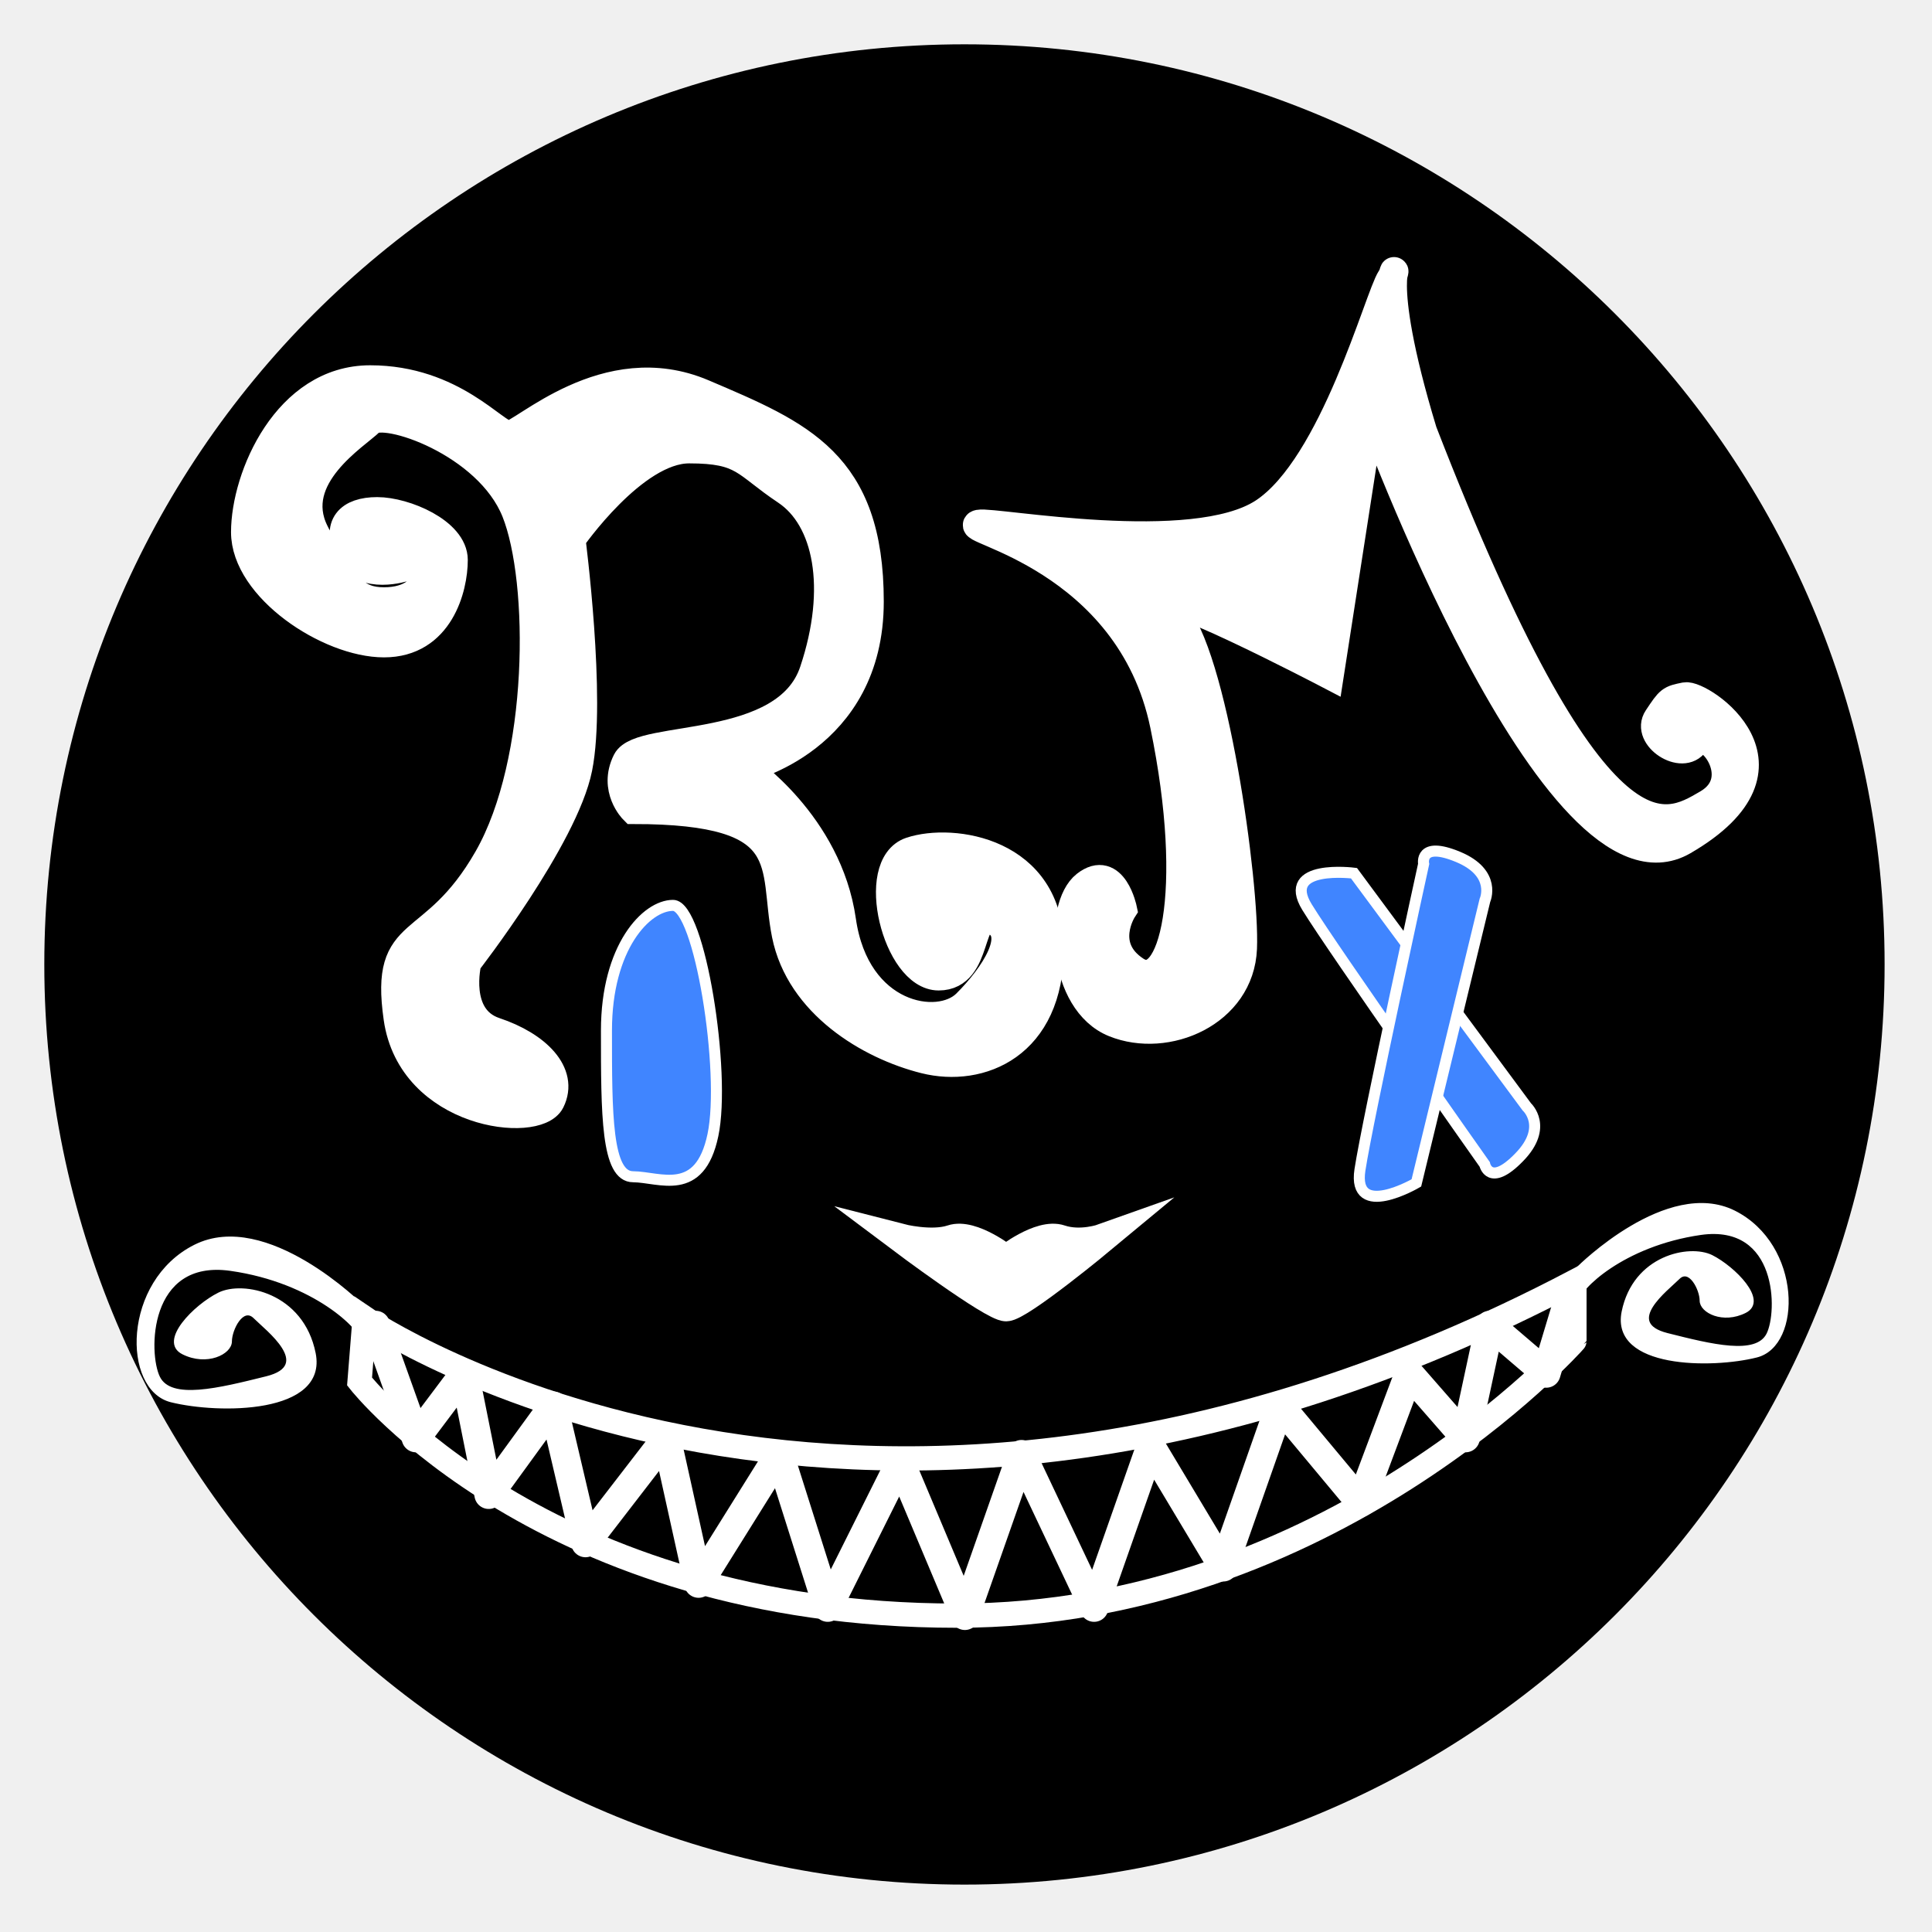
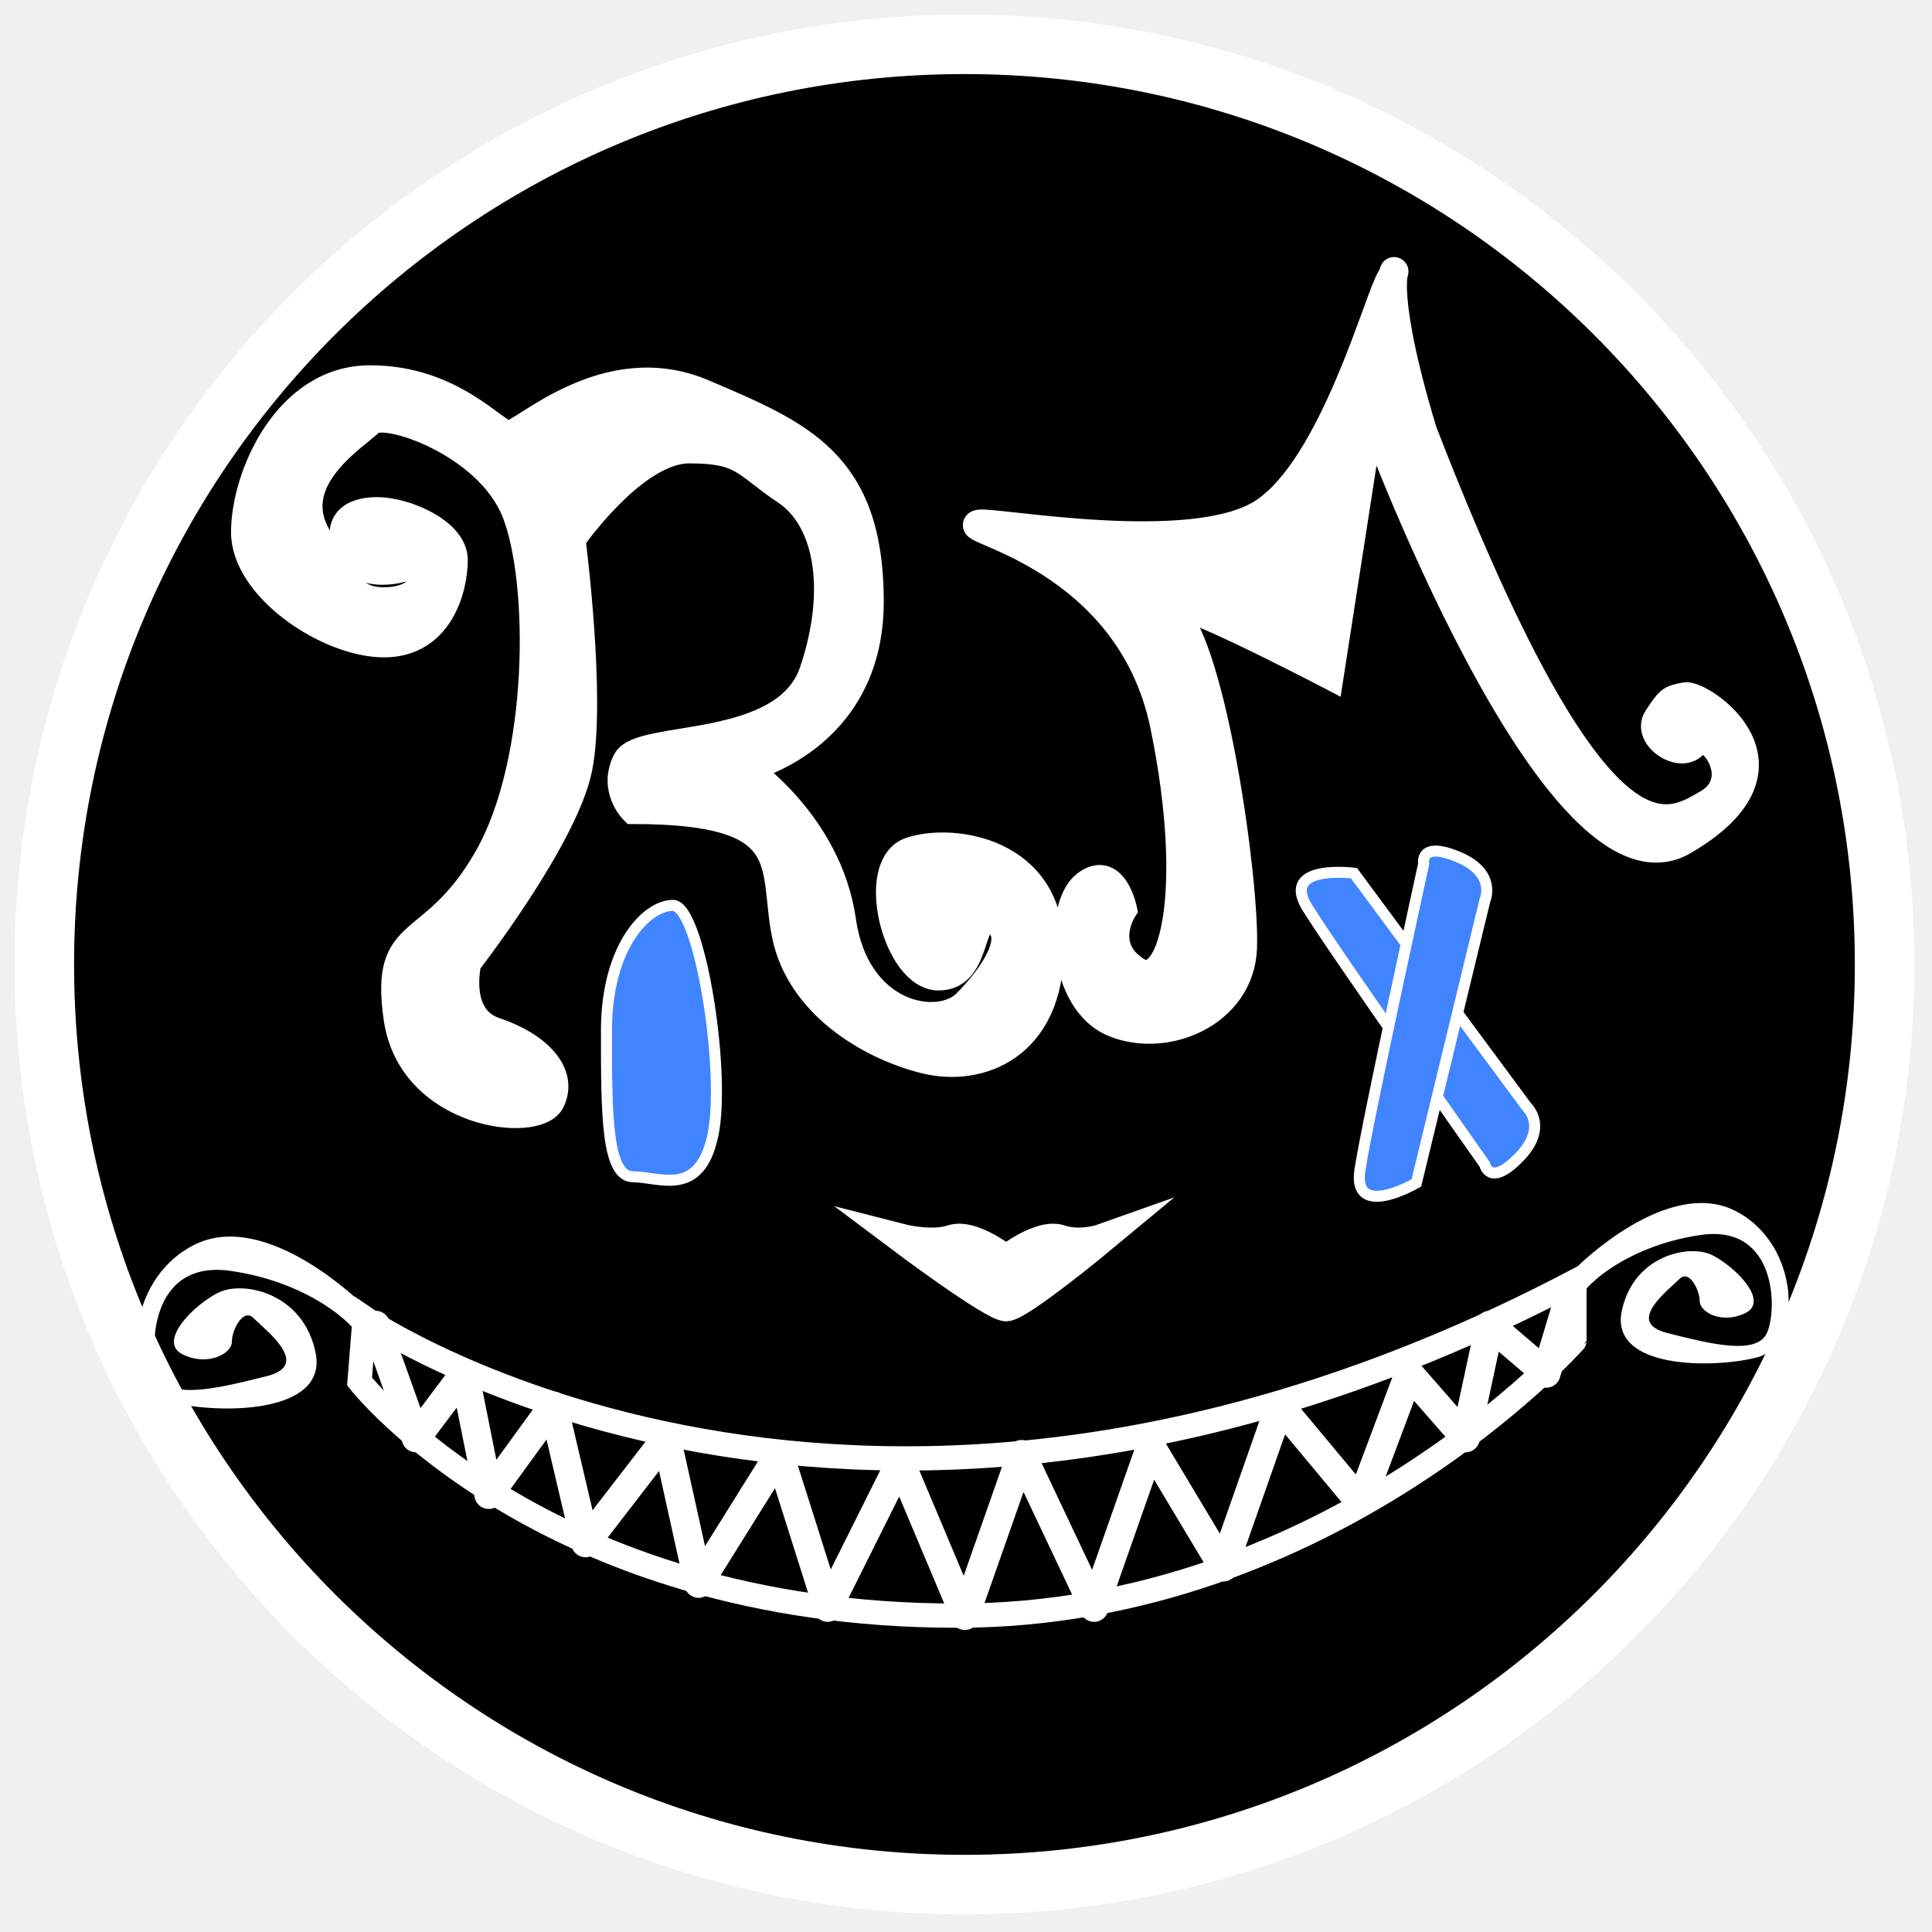
<svg xmlns="http://www.w3.org/2000/svg" version="1.1" id="Layer_1" x="0px" y="0px" viewBox="0 0 876.4 876.4" style="enable-background:new 0 0 876.4 876.4;" xml:space="preserve">
  <style type="text/css">
	.st0{display:none;stroke:#FFFFFF;stroke-miterlimit:10;}
- 	.st1{fill:#4085FF;stroke:#FFFFFF;stroke-width:5;stroke-miterlimit:10;}
- 	.st2{fill:#FFFFFF;stroke:#FFFFFF;stroke-width:13;stroke-miterlimit:10;}
- 	.st3{fill:none;stroke:#FFFFFF;stroke-width:11;stroke-miterlimit:10;}
- 	.st4{fill:none;stroke:#FFFFFF;stroke-width:13;stroke-linecap:round;stroke-linejoin:round;stroke-miterlimit:10;}
- 	.st5{fill:#FFFFFF;stroke:#FFFFFF;stroke-miterlimit:10;}
+ 	.st1{stroke:#FFFFFF;stroke-width:27;stroke-miterlimit:10;}
+ 	.st2{fill:#4085FF;stroke:#FFFFFF;stroke-width:5;stroke-miterlimit:10;}
+ 	.st3{fill:#FFFFFF;stroke:#FFFFFF;stroke-width:13;stroke-miterlimit:10;}
+ 	.st4{fill:none;stroke:#FFFFFF;stroke-width:11;stroke-miterlimit:10;}
+ 	.st5{fill:none;stroke:#FFFFFF;stroke-width:13;stroke-linecap:round;stroke-linejoin:round;stroke-miterlimit:10;}
+ 	.st6{fill:#FFFFFF;stroke:#FFFFFF;stroke-miterlimit:10;}
</style>
  <rect x="3.2" y="3.2" class="st0" width="870" height="870" />
-   <circle cx="437.5" cy="437.5" r="417.4" />
-   <path class="st1" d="M323.4,514.9c6-28.4-6-104.2-18.1-104.2c-12.1,0-30.2,18.9-30.2,56.8s0,66.3,12.1,66.3  C299.3,533.9,317.4,543.4,323.4,514.9z" />
-   <path class="st2" d="M500.3,561.6c0,0-37.7,31.3-43.9,31.3s-47.9-31.3-47.9-31.3s14,3.6,23.3,0.5c9.2-3.1,24.6,9.2,24.6,9.2  s15.4-12.3,24.6-9.2S500.3,561.6,500.3,561.6z" />
+   <circle class="st1" cx="437.5" cy="437.5" r="417.4" />
+   <path class="st2" d="M323.4,514.9c6-28.4-6-104.2-18.1-104.2c-12.1,0-30.2,18.9-30.2,56.8s0,66.3,12.1,66.3  C299.3,533.9,317.4,543.4,323.4,514.9z" />
+   <path class="st3" d="M500.3,561.6c0,0-37.7,31.3-43.9,31.3s-47.9-31.3-47.9-31.3s14,3.6,23.3,0.5c9.2-3.1,24.6,9.2,24.6,9.2  s15.4-12.3,24.6-9.2S500.3,561.6,500.3,561.6z" />
  <g>
-     <path class="st2" d="M183.7,257.2c0,0-18.9,6.3-25.2-6.3c-6.3-12.6,0-18.9,12.6-18.9c12.6,0,34.6,9.4,34.6,22s-6.3,37.7-31.5,37.7   s-62.9-25.2-62.9-50.3s18.9-69.2,56.6-69.2s56.6,25.2,62.9,25.2c6.3,0,44-37.7,88.1-18.9s75.5,31.5,75.5,94.4s-56.6,75.5-56.6,75.5   s37.7,25.2,44,69.2s44,50.3,56.6,37.7c12.6-12.6,25.2-31.5,12.6-37.7c-12.6-6.3-6.3,25.2-25.2,25.2s-31.5-50.3-12.6-56.6   s62.9,0,62.9,44s-31.5,56.6-56.6,50.3c-25.2-6.3-56.6-25.2-62.9-56.6s6.3-56.6-69.2-56.6c0,0-9.4-9.4-3.1-22   c6.3-12.6,72.4-3.1,84.9-40.9c12.6-37.7,6.3-69.2-12.6-81.8s-18.9-18.9-44-18.9c-25.2,0-53.5,40.9-53.5,40.9s9.4,72.4,3.1,103.8   c-6.3,31.5-50.3,88.1-50.3,88.1s-6.3,25.2,12.6,31.5s31.5,18.9,25.2,31.5c-6.3,12.6-62.9,6.3-69.2-37.7   c-6.3-44,15.7-28.3,40.9-72.4S246.6,263.5,234,232c-12.6-31.5-59.8-47.2-66.1-40.9c-6.3,6.3-37.7,25.2-25.2,50.3   s18.9,31.5,31.5,31.5s18.9-6.3,18.9-12.6C193.1,254,183.7,257.2,183.7,257.2z" />
-     <path class="st2" d="M444.1,237.7c-9.8,2,68.3,14.8,84.1,91.2c15.8,76.4,3.7,122.4-13.1,111.4c-16.8-11-5.8-27.8-5.8-27.8   s-4.3-20.8-16.8-11c-12.5,9.8-10.8,52.9,13,62.5c23.7,9.6,57-4.6,58.2-33.8c1.2-29.2-13.5-134.8-31.7-152.8   c-18.2-18,71.1,28.7,71.1,28.7l18.6-119.8c0,0,83.7,228.9,141.9,195.1c58.2-33.8,7.9-66.8,0.9-65.4c-6.9,1.4-6.9,1.4-12.5,9.8   s11.3,19.4,16.8,11s25.2,16.5,5.8,27.8c-19.4,11.3-51.2,32.4-129.2-168.8c-22.8-75-8.9-77.8-14.4-69.5s-25.8,85-57.7,106.1   S451,236.3,444.1,237.7z" />
+     <path class="st3" d="M183.7,257.2c0,0-18.9,6.3-25.2-6.3c-6.3-12.6,0-18.9,12.6-18.9c12.6,0,34.6,9.4,34.6,22s-6.3,37.7-31.5,37.7   s-62.9-25.2-62.9-50.3s18.9-69.2,56.6-69.2s56.6,25.2,62.9,25.2c6.3,0,44-37.7,88.1-18.9s75.5,31.5,75.5,94.4s-56.6,75.5-56.6,75.5   s37.7,25.2,44,69.2s44,50.3,56.6,37.7c12.6-12.6,25.2-31.5,12.6-37.7c-12.6-6.3-6.3,25.2-25.2,25.2s-31.5-50.3-12.6-56.6   s62.9,0,62.9,44s-31.5,56.6-56.6,50.3c-25.2-6.3-56.6-25.2-62.9-56.6s6.3-56.6-69.2-56.6c0,0-9.4-9.4-3.1-22   c6.3-12.6,72.4-3.1,84.9-40.9c12.6-37.7,6.3-69.2-12.6-81.8s-18.9-18.9-44-18.9c-25.2,0-53.5,40.9-53.5,40.9s9.4,72.4,3.1,103.8   c-6.3,31.5-50.3,88.1-50.3,88.1s-6.3,25.2,12.6,31.5s31.5,18.9,25.2,31.5c-6.3,12.6-62.9,6.3-69.2-37.7   c-6.3-44,15.7-28.3,40.9-72.4S246.6,263.5,234,232c-12.6-31.5-59.8-47.2-66.1-40.9c-6.3,6.3-37.7,25.2-25.2,50.3   s18.9,31.5,31.5,31.5s18.9-6.3,18.9-12.6C193.1,254,183.7,257.2,183.7,257.2z" />
+     <path class="st3" d="M444.1,237.7c-9.8,2,68.3,14.8,84.1,91.2c15.8,76.4,3.7,122.4-13.1,111.4c-16.8-11-5.8-27.8-5.8-27.8   s-4.3-20.8-16.8-11c-12.5,9.8-10.8,52.9,13,62.5c23.7,9.6,57-4.6,58.2-33.8c1.2-29.2-13.5-134.8-31.7-152.8   c-18.2-18,71.1,28.7,71.1,28.7l18.6-119.8c0,0,83.7,228.9,141.9,195.1c58.2-33.8,7.9-66.8,0.9-65.4c-6.9,1.4-6.9,1.4-12.5,9.8   s11.3,19.4,16.8,11s25.2,16.5,5.8,27.8c-19.4,11.3-51.2,32.4-129.2-168.8c-22.8-75-8.9-77.8-14.4-69.5s-25.8,85-57.7,106.1   S451,236.3,444.1,237.7z" />
  </g>
  <g>
-     <path class="st1" d="M692.6,502.1l-78.4-106c0,0-33.4-4.3-21.3,15.4s80.6,116.7,80.6,116.7s2.2,10.6,15.6-3.2   C702.6,511.2,692.6,502.1,692.6,502.1z" />
-     <path class="st1" d="M673.6,408.4l-31.1,128.2c0,0-29.1,17-25.6-5.9c3.5-22.9,28.9-138.8,28.9-138.8s-2.2-10.6,15.6-3.2   S673.6,408.4,673.6,408.4z" />
+     <path class="st2" d="M692.6,502.1l-78.4-106c0,0-33.4-4.3-21.3,15.4s80.6,116.7,80.6,116.7s2.2,10.6,15.6-3.2   C702.6,511.2,692.6,502.1,692.6,502.1z" />
+     <path class="st2" d="M673.6,408.4l-31.1,128.2c0,0-29.1,17-25.6-5.9c3.5-22.9,28.9-138.8,28.9-138.8s-2.2-10.6,15.6-3.2   S673.6,408.4,673.6,408.4z" />
  </g>
-   <path class="st3" d="M434.1,732.9c-187.7,0-271-106.2-271-106.2l2.3-28.8c0,0,224.1,153.7,548.8-16.5v26.9  C714.2,608.4,603.3,732.9,434.1,732.9z" />
+   <path class="st4" d="M434.1,732.9c-187.7,0-271-106.2-271-106.2l2.3-28.8c0,0,224.1,153.7,548.8-16.5v26.9  C714.2,608.4,603.3,732.9,434.1,732.9z" />
  <g>
-     <polyline class="st4" points="170.4,601.1 188.7,652.3 210.7,623 221.7,678 251,637.7 265.6,699.9 302.3,652.3 316.9,718.3    353.5,659.7 375.5,729.2 408.4,663.3 437.7,732.9 463.4,659.7 496.3,729.2 522,656 554.9,710.9 580.6,637.7 617.2,681.6 639.2,623    664.8,652.3 675.8,601.1 701.4,623 712.4,586.4  " />
+     <polyline class="st5" points="170.4,601.1 188.7,652.3 210.7,623 221.7,678 251,637.7 265.6,699.9 302.3,652.3 316.9,718.3    353.5,659.7 375.5,729.2 408.4,663.3 437.7,732.9 463.4,659.7 496.3,729.2 522,656 554.9,710.9 580.6,637.7 617.2,681.6 639.2,623    664.8,652.3 675.8,601.1 701.4,623 712.4,586.4  " />
  </g>
-   <path class="st5" d="M715.9,574.9c0,0,40.4-40.4,70.8-25.3c30.3,15.2,30.3,60.7,10.1,65.7c-20.2,5.1-65.7,5.1-60.7-20.2  c5.1-25.3,30.3-30.3,40.4-25.3c10.1,5.1,25.3,20.2,15.2,25.3c-10.1,5.1-20.2,0-20.2-5.1s-5.1-15.2-10.1-10.1  c-5.1,5.1-25.3,20.2-5.1,25.3s40.4,10.1,45.5,0c5.1-10.1,5.1-50.5-30.3-45.5c-35.4,5.1-55.6,25.3-55.6,30.3s-5.1-5.1-5.1-5.1  L715.9,574.9" />
-   <path class="st5" d="M164.3,592.2c0,0-43.4-43.4-75.9-27.1s-32.5,65.1-10.8,70.5c21.7,5.4,70.5,5.4,65.1-21.7  c-5.4-27.1-32.5-32.5-43.4-27.1S72.1,608.5,83,613.9c10.8,5.4,21.7,0,21.7-5.4s5.4-16.3,10.8-10.8c5.4,5.4,27.1,21.7,5.4,27.1  s-43.4,10.8-48.8,0c-5.4-10.8-5.4-54.2,32.5-48.8c38,5.4,59.7,27.1,59.7,32.5s5.4-5.4,5.4-5.4L164.3,592.2" />
+   <path class="st6" d="M715.9,574.9c0,0,40.4-40.4,70.8-25.3c30.3,15.2,30.3,60.7,10.1,65.7c-20.2,5.1-65.7,5.1-60.7-20.2  c5.1-25.3,30.3-30.3,40.4-25.3c10.1,5.1,25.3,20.2,15.2,25.3c-10.1,5.1-20.2,0-20.2-5.1s-5.1-15.2-10.1-10.1  c-5.1,5.1-25.3,20.2-5.1,25.3s40.4,10.1,45.5,0c5.1-10.1,5.1-50.5-30.3-45.5c-35.4,5.1-55.6,25.3-55.6,30.3s-5.1-5.1-5.1-5.1  L715.9,574.9" />
+   <path class="st6" d="M164.3,592.2c0,0-43.4-43.4-75.9-27.1s-32.5,65.1-10.8,70.5c21.7,5.4,70.5,5.4,65.1-21.7  c-5.4-27.1-32.5-32.5-43.4-27.1S72.1,608.5,83,613.9c10.8,5.4,21.7,0,21.7-5.4s5.4-16.3,10.8-10.8c5.4,5.4,27.1,21.7,5.4,27.1  s-43.4,10.8-48.8,0c-5.4-10.8-5.4-54.2,32.5-48.8c38,5.4,59.7,27.1,59.7,32.5s5.4-5.4,5.4-5.4L164.3,592.2" />
</svg>
